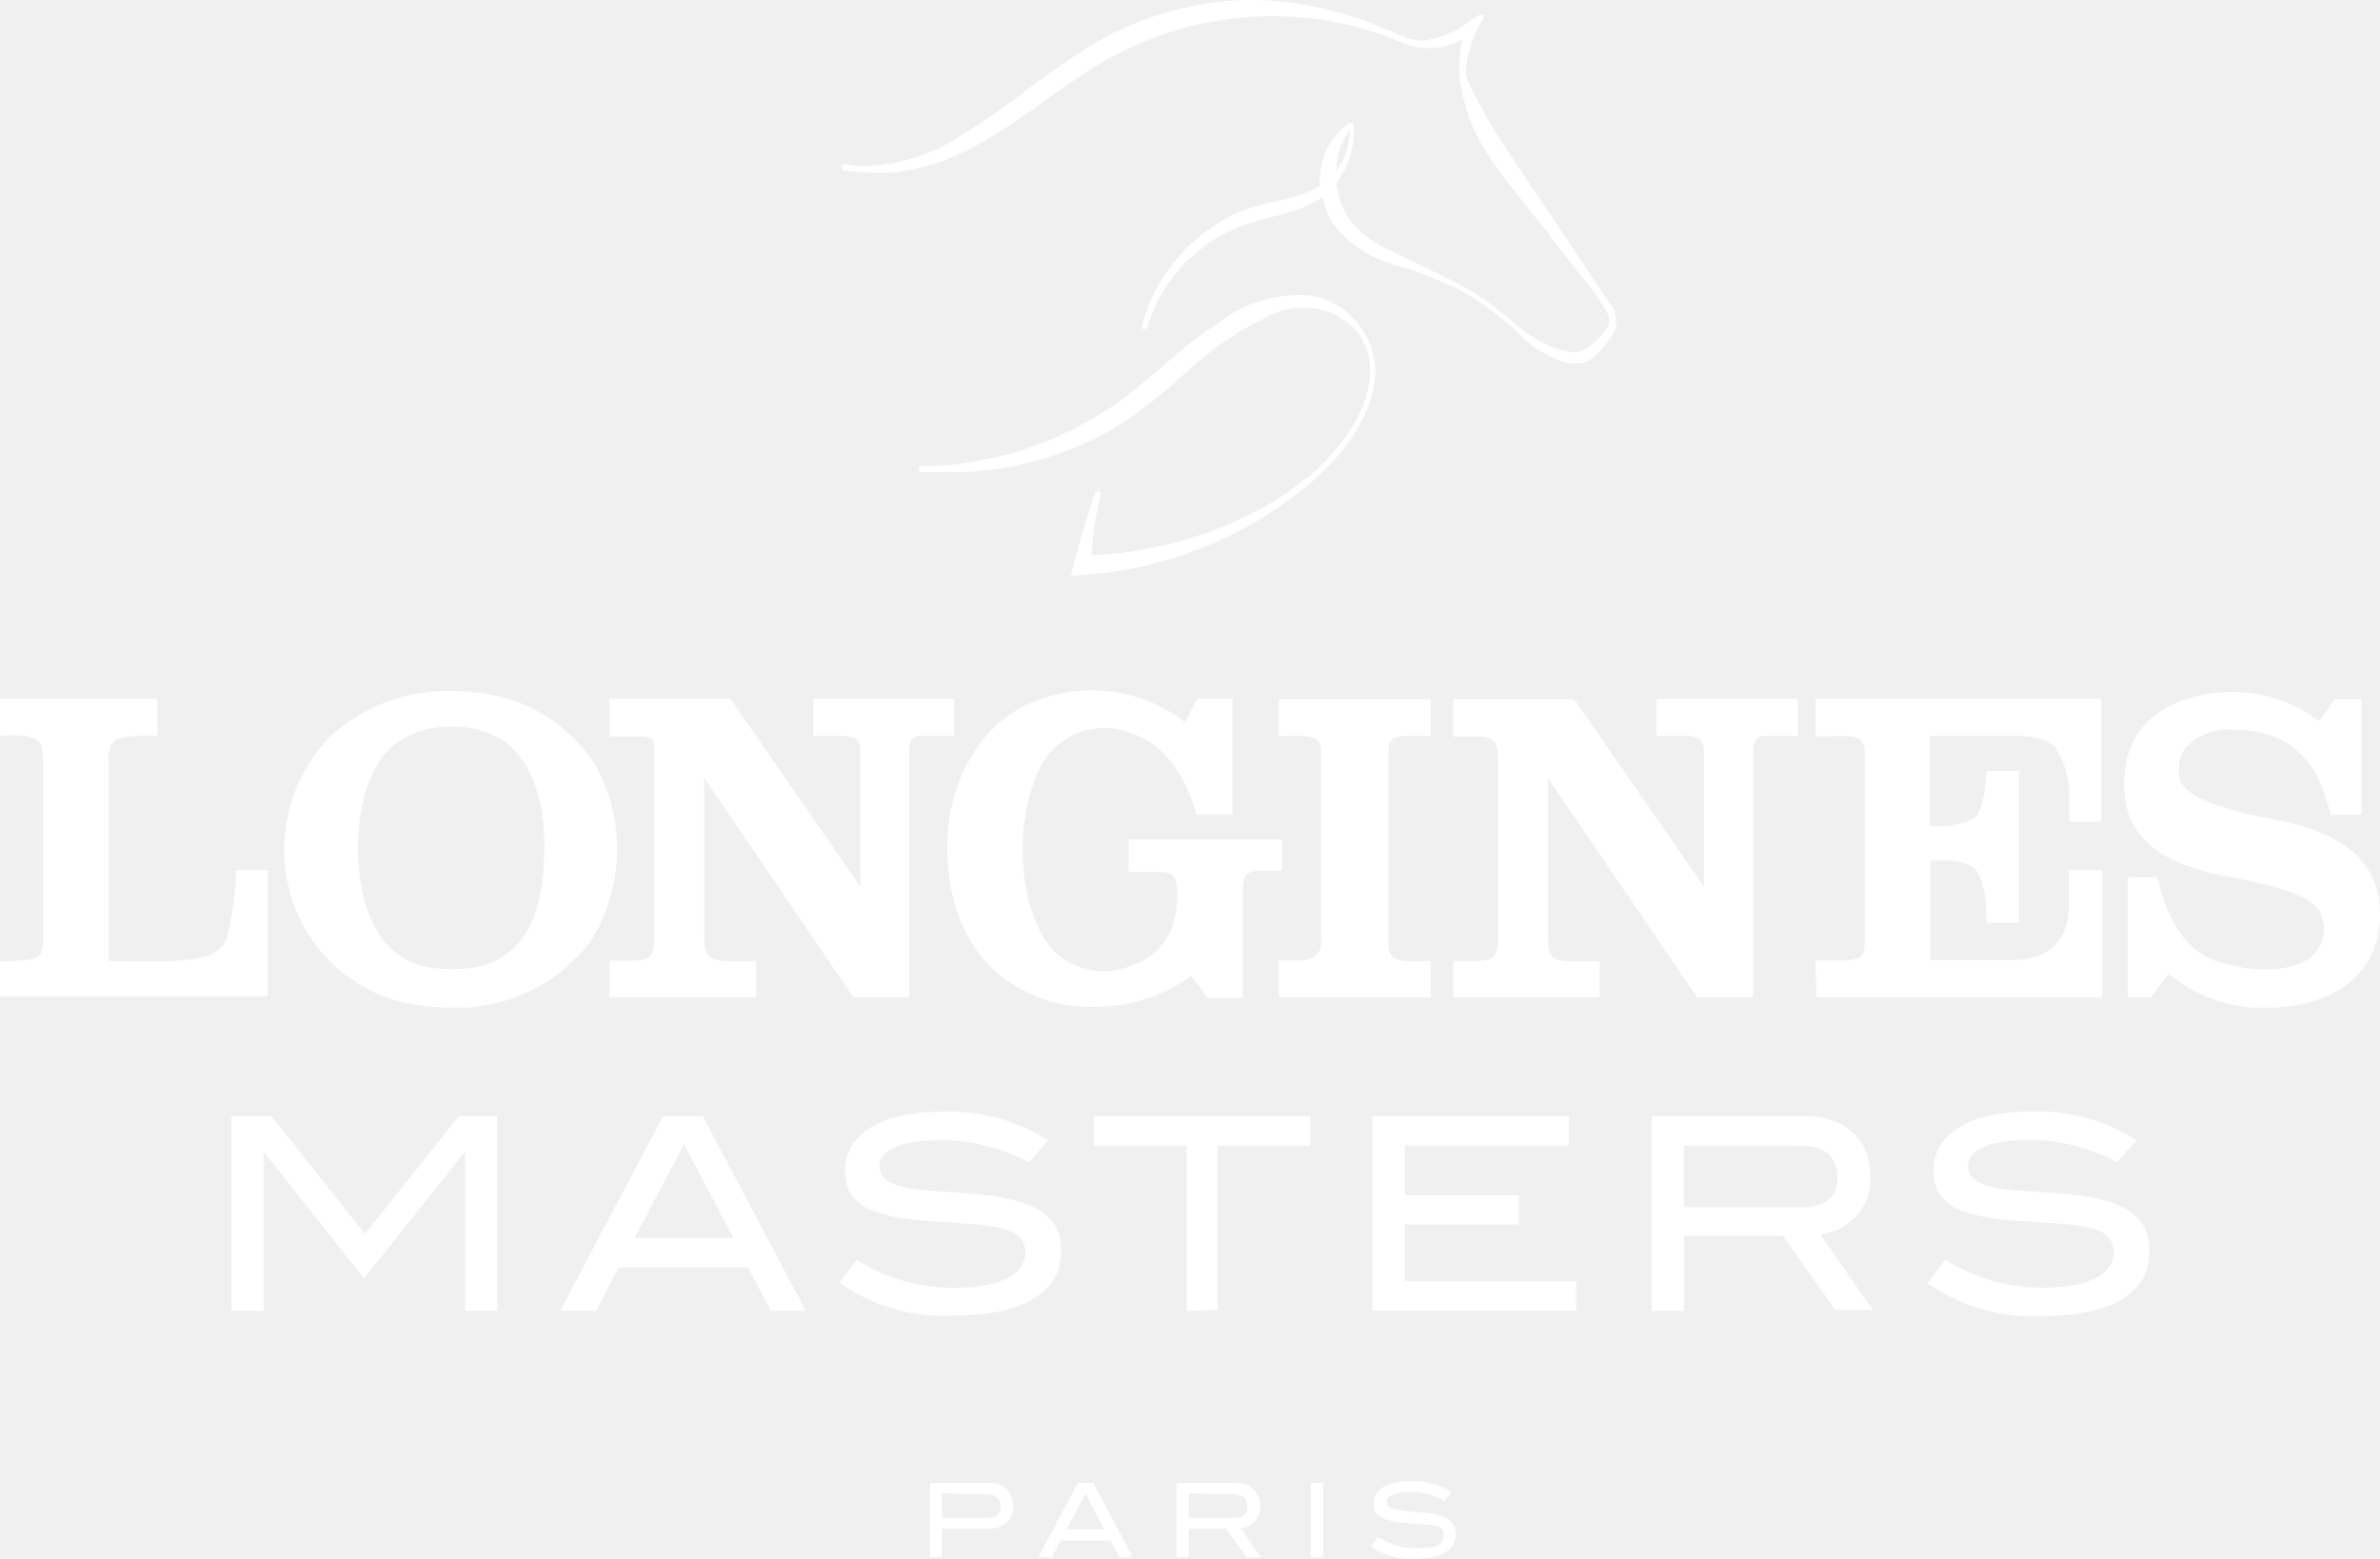
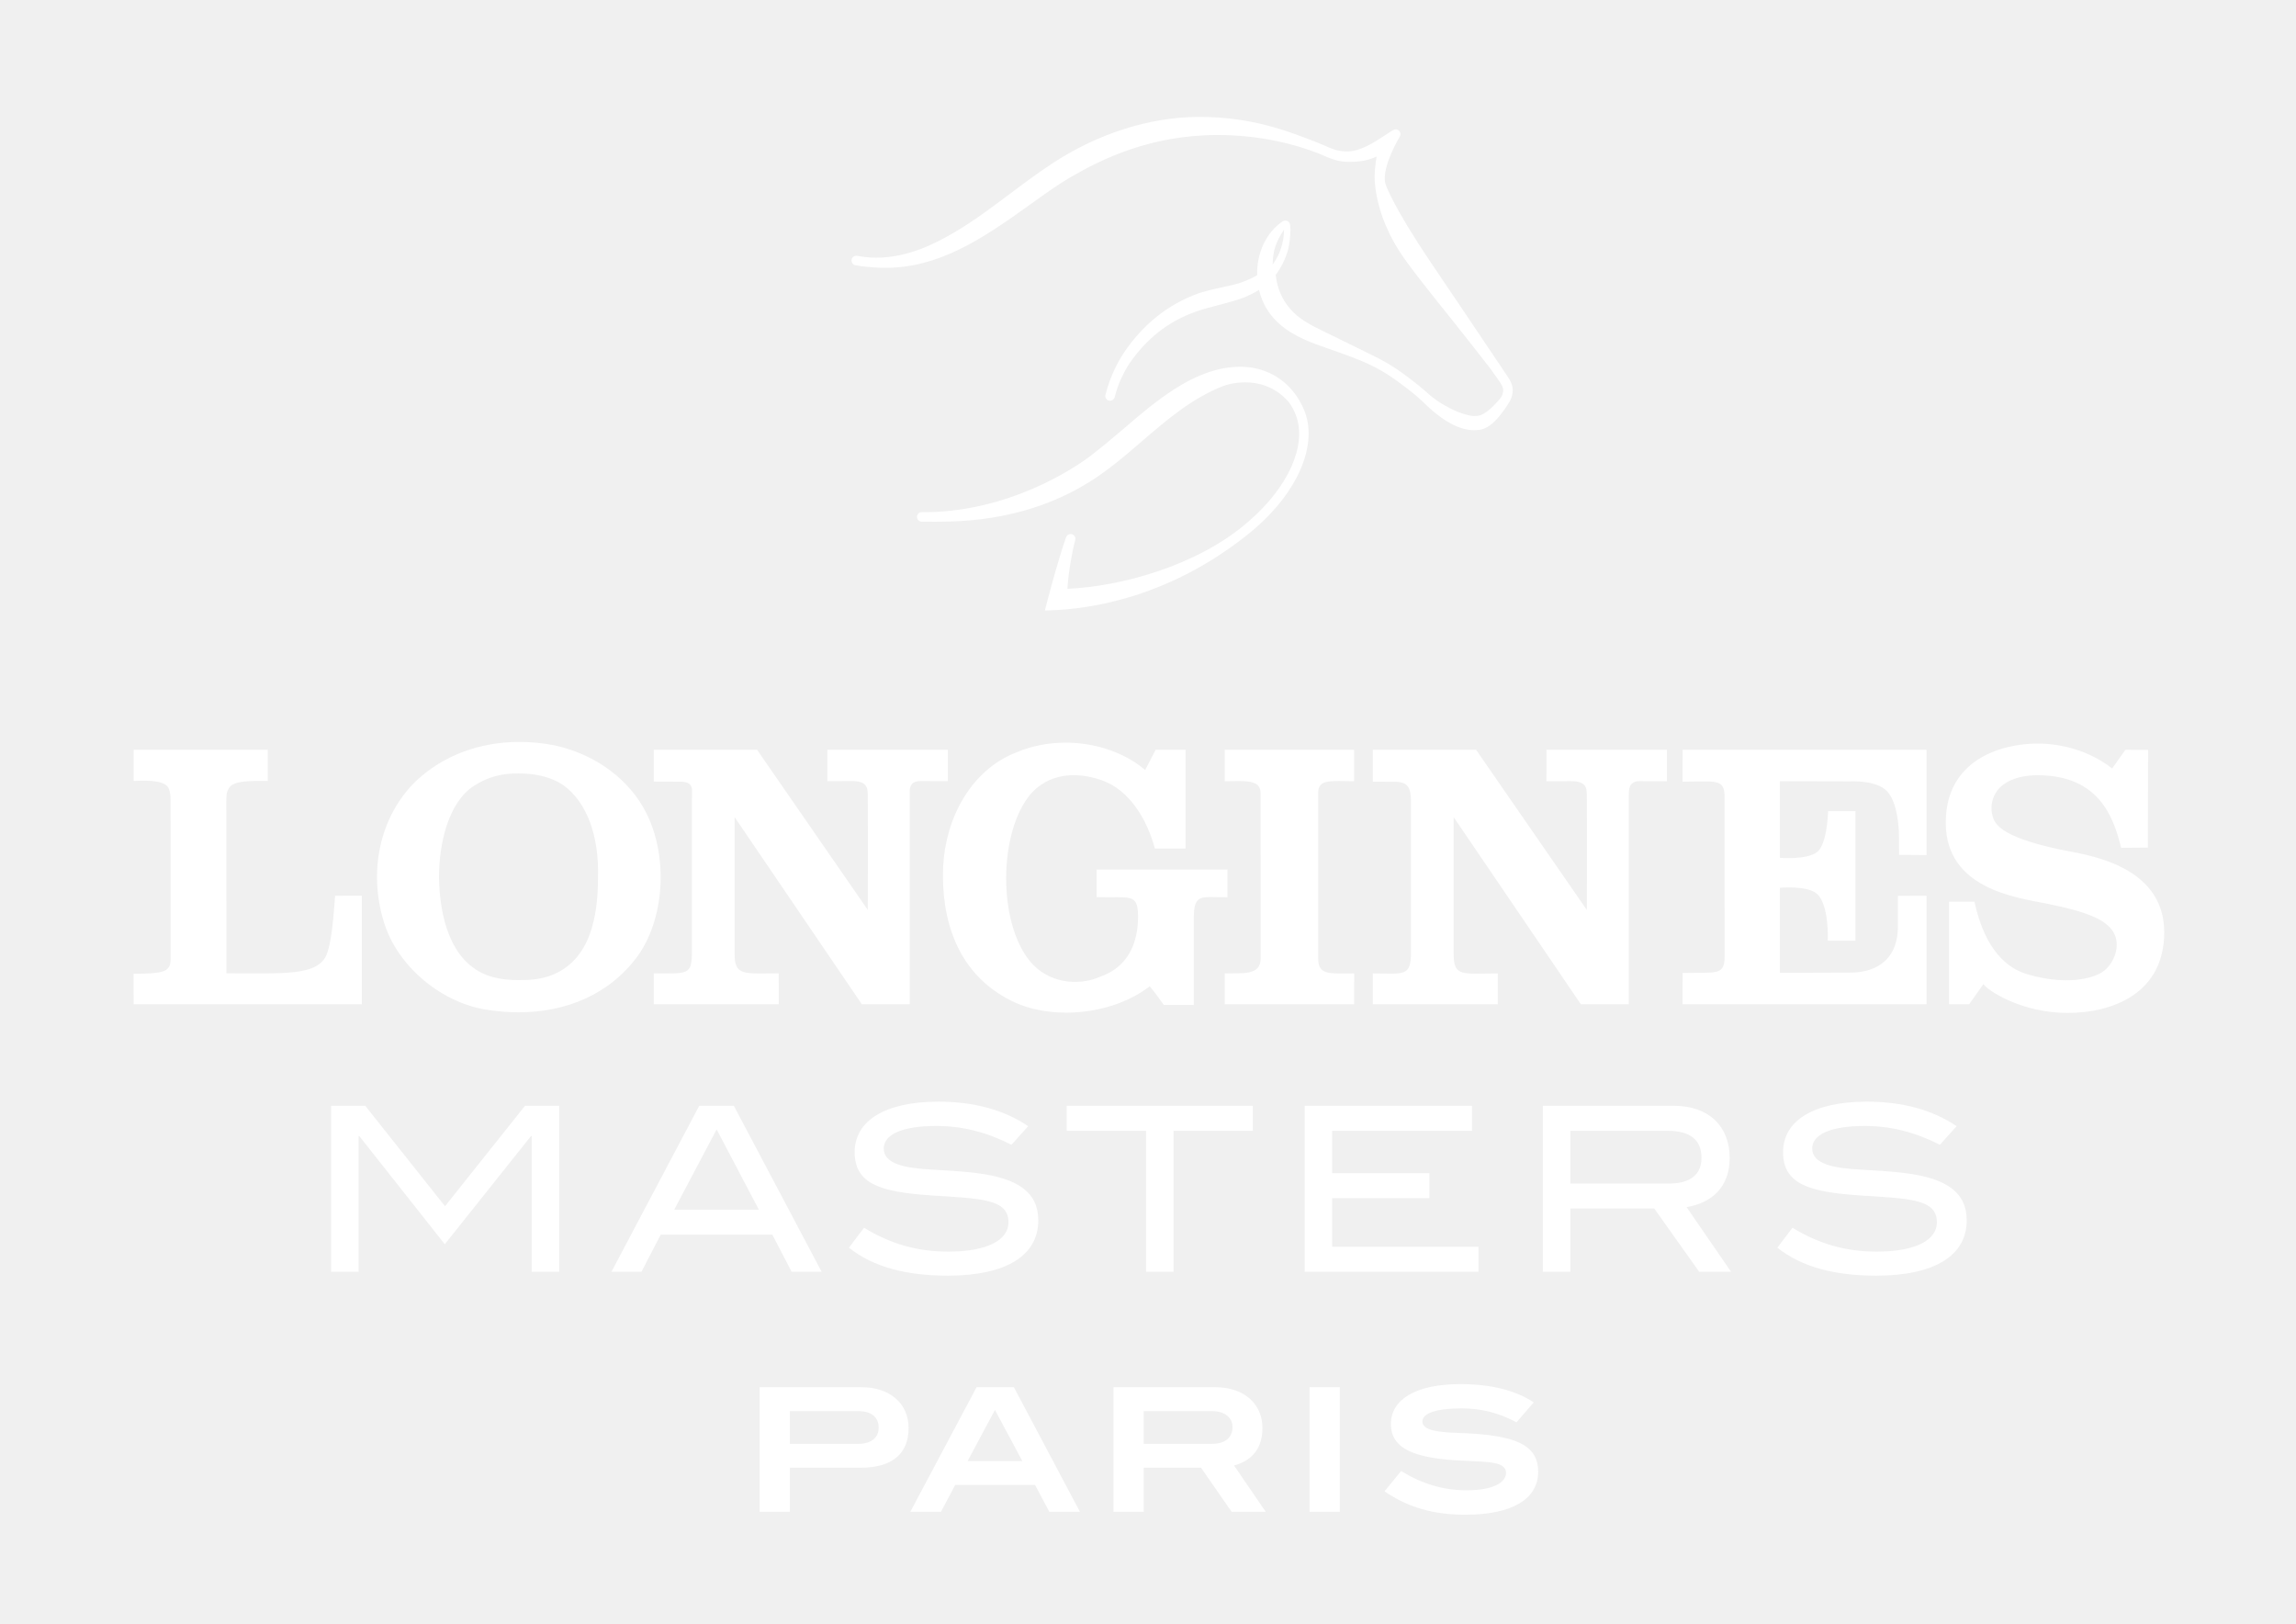
- <svg xmlns="http://www.w3.org/2000/svg" id="Calque_1" data-name="Calque 1" viewBox="0 0 135.72 88.88">
-   <defs>
-     <style>.cls-1{fill:#fff;}</style>
-   </defs>
-   <path class="cls-1" d="M128.47,32.11a1.38,1.38,0,0,0-.33-1.27L124.91,26c-1.17-1.73-2.28-3.37-2.76-4.12a28.09,28.09,0,0,1-2.08-3.7,1.6,1.6,0,0,1-.15-.49,6.46,6.46,0,0,1,1-3.1l0-.22-.21,0-.57.36a5.21,5.21,0,0,1-2.63,1.1,3.24,3.24,0,0,1-.71-.08,4.42,4.42,0,0,1-.53-.18s-.57-.25-.77-.33a20,20,0,0,0-7.93-1.73,18.19,18.19,0,0,0-9.83,3.12c-.94.62-1.83,1.28-2.82,2a41.58,41.58,0,0,1-3.66,2.55A10.74,10.74,0,0,1,85.84,23H85.4a8.44,8.44,0,0,1-.88-.11.17.17,0,0,0-.2.14.17.17,0,0,0,.13.2c.38.07.59.09.79.1h.13a10.2,10.2,0,0,0,1.06.05c3.52,0,6.33-1.83,9.65-4.22l.09-.07c.79-.56,1.76-1.26,2.65-1.79a19.33,19.33,0,0,1,10-2.86,19.07,19.07,0,0,1,6.8,1.23l.66.28a4.92,4.92,0,0,0,.54.19,3.21,3.21,0,0,0,.72.11,3.92,3.92,0,0,0,2.2-.48,7.39,7.39,0,0,0-.17,2.1,10.13,10.13,0,0,0,1.62,4.46c.62,1,2.22,3,3.51,4.57l0,.06c.65.81,2.34,3,2.55,3.24l.53.75,0,.07c.33.46.36.69.28,1l-.09.23a2.6,2.6,0,0,1-.33.41l0,0c-.66.73-1.1.91-1.36.93a1.87,1.87,0,0,1-.55,0,7,7,0,0,1-2.88-1.5,20.16,20.16,0,0,0-1.75-1.4,13.48,13.48,0,0,0-2.1-1.23l-2.24-1.1-.44-.21L116,28l-.13-.07a6.64,6.64,0,0,1-2.32-1.58,4.17,4.17,0,0,1-1-2.41,5,5,0,0,0,.82-1.62,5.29,5.29,0,0,0,.16-1,3,3,0,0,0,0-.64l-.1-.14-.18,0a4.08,4.08,0,0,0-1.64,3.58,6.08,6.08,0,0,1-1.11.52,9.46,9.46,0,0,1-1.3.34,12.59,12.59,0,0,0-1.91.52A9.91,9.91,0,0,0,103,28.86a9.09,9.09,0,0,0-1.33,2.54c-.08.23-.15.47-.21.71a.17.17,0,0,0,.12.21l.21-.12c0-.16.13-.49.21-.69a7.67,7.67,0,0,1,1-1.88,9,9,0,0,1,4.69-3.41c.27-.09.66-.19,1.08-.3a16,16,0,0,0,1.95-.59,7,7,0,0,0,1.06-.57,4.26,4.26,0,0,0,.63,1.58,6.23,6.23,0,0,0,3.18,2.18l.77.27.12,0c1.18.41,2,.73,2.54,1a11.23,11.23,0,0,1,2,1.17,18.88,18.88,0,0,1,1.72,1.38l.11.1a6.24,6.24,0,0,0,2.9,1.8,2.5,2.5,0,0,0,.4,0l.32,0c.7-.09,1.24-.82,1.6-1.31a5.79,5.79,0,0,0,.36-.56,1.27,1.27,0,0,0,.12-.3m-16-8.79a4.2,4.2,0,0,1,.17-1.2,4.53,4.53,0,0,1,.59-1.15,4.16,4.16,0,0,1-.21,1.27,4.09,4.09,0,0,1-.56,1.09m-42.21,65,1.29-2.48H79l1.29,2.48h2l-5.87-11.1H74.15l-5.87,11.1Zm2.19-4.15,2.83-5.36,2.82,5.36Zm12.69,1.21-1,1.33a10.32,10.32,0,0,0,6.6,1.87c3.94,0,6.05-1.36,6.05-3.69,0-1.85-1.32-2.8-4.08-3.15-2.25-.29-4.07-.15-5.29-.59-.64-.23-1-.56-1-1.07,0-.92,1.21-1.5,3.51-1.5a10.83,10.83,0,0,1,5,1.26l1.12-1.24a10.49,10.49,0,0,0-6-1.64c-3.6,0-5.59,1.3-5.59,3.37s1.71,2.67,5.13,2.89c3.26.22,5.15.22,5.15,1.79,0,1.19-1.41,2-4,2a10.39,10.39,0,0,1-5.61-1.59m7.56,12.72H89.36v4.23h.7v-1.61h2.52c1,0,1.54-.46,1.54-1.3a1.28,1.28,0,0,0-1.41-1.32m-.17.64c.57,0,.86.23.86.7s-.28.65-.82.65H90.06V98.7Zm5.26-.64-2.24,4.23h.77l.49-.95h2.85l.49.95h.77l-2.24-4.23Zm-.64,2.65,1.08-2.05,1.07,2.05Zm9.61-2.65h-3.34v4.23h.7v-1.61h2.14l1.15,1.61h.81l-1.13-1.65a1.2,1.2,0,0,0,1.1-1.25,1.28,1.28,0,0,0-1.43-1.33m-.17.64c.6,0,.88.23.88.7s-.29.65-.82.65h-2.53V98.7Zm5.19-.64h-.7v4.23h.7Zm3.12,3.11-.39.51a4,4,0,0,0,2.52.71c1.51,0,2.31-.52,2.31-1.41,0-.71-.5-1.07-1.55-1.21a14.56,14.56,0,0,1-2-.22c-.25-.09-.37-.22-.37-.41,0-.35.47-.57,1.34-.57a4.14,4.14,0,0,1,1.92.48l.42-.47A4,4,0,0,0,116.8,98c-1.37,0-2.13.5-2.13,1.29s.65,1,2,1.11,2,.08,2,.68-.54.75-1.54.75a4,4,0,0,1-2.14-.61M88.73,40.28a.17.17,0,0,0,.17.17h1.24a18.54,18.54,0,0,0,9.92-2.62,29.25,29.25,0,0,0,3.59-2.77,19.67,19.67,0,0,1,5.45-3.71,4.46,4.46,0,0,1,1.59-.27,3.92,3.92,0,0,1,3,1.32,3.41,3.41,0,0,1,.58,1c.74,2.06-.52,4.9-3.2,7.23l-.17.14-.06,0c-3.4,2.9-8.6,4.31-12.26,4.42a18.13,18.13,0,0,1,.53-3.48l-.1-.2-.22.1c-.42,1.19-1,3.19-1.36,4.67l0,.07h.07A22.44,22.44,0,0,0,111,41.12l.23-.2c2.79-2.42,4.09-5.4,3.3-7.6a4.93,4.93,0,0,0-.61-1.15A4.31,4.31,0,0,0,111,30.37a7.55,7.55,0,0,0-5,1.43,30.24,30.24,0,0,0-3.38,2.63c-.82.7-1.54,1.29-2.2,1.81a20.06,20.06,0,0,1-10.6,3.85H88.9a.17.17,0,0,0-.17.17M94.6,69.95a8.06,8.06,0,0,0,4.13,1,9.27,9.27,0,0,0,5.52-1.76c.35.4.65.85.95,1.25h2v-6c0-1.55.59-1.22,2.25-1.25V61.4H100.7v1.84c2.26.07,2.75-.3,2.78,1.26,0,3.26-2.11,3.88-2.56,4.07a4,4,0,0,1-4.65-1c-2.18-2.62-2.12-8.65,0-11.2a4.16,4.16,0,0,1,4.65-1c2,.65,3.15,2.75,3.65,4.6h2.05v-6.6h-2l-.7,1.35a8.64,8.64,0,0,0-8.55-1.2c-3.15,1.2-4.8,4.5-5,7.65-.15,3.55.95,7,4.15,8.75m11.24,18.33V78.86h5.3V77.19H98.71v1.67H104v9.42ZM55.2,55.5A9.28,9.28,0,0,0,53,64.85a8.89,8.89,0,0,0,7.1,6,13.68,13.68,0,0,0,1.92.14,9.52,9.52,0,0,0,8-3.79,9.88,9.88,0,0,0,.35-9.9,9,9,0,0,0-6-4.15,12.27,12.27,0,0,0-2.39-.22A9.93,9.93,0,0,0,55.2,55.5m1.55,6.45c0-2.32.64-5.06,2.35-6.15a5.08,5.08,0,0,1,3-.82,5.22,5.22,0,0,1,3,.82c1.47,1.09,2.35,3.27,2.27,6.15,0,2.6-.51,5.51-3.12,6.52a6,6,0,0,1-2.21.32,5.79,5.79,0,0,1-2.24-.39c-2.32-1-3-3.85-3.06-6.45M51.82,77.19H49.54v11.1h1.84V79.21h0l5.72,7.23,5.76-7.23h0v9.07h1.84V77.19H62.5L57.15,83.9Zm-9.28-8.85s0-11.13,0-11.47a1.42,1.42,0,0,1,.21-.95c.32-.47,1.36-.44,2.57-.44V53.39h-9v2.08c.34,0,2.09-.16,2.34.5a2.1,2.1,0,0,1,.13.88v10a2.37,2.37,0,0,1-.09,1c-.17.31-.39.5-2.38.5,0,.85,0,2,0,2H51.6V63.15H49.81A18.49,18.49,0,0,1,49.28,67c-.54,1.58-2.94,1.34-6.74,1.35M85.41,56.57c0,2.84,0,7.53,0,7.53L78,53.39h-6.9v2.13H73c.84.08.64.52.65,1.36v10c0,1.6-.3,1.44-2.55,1.44V70.4h8.35V68.34c-2.27,0-2.95.2-2.95-1.28V57.89L85,70.4h3.2V56.49c0-.42-.08-1,.72-1h1.83v-2.1H82.71v2.1h1.58c1.16,0,1.12.51,1.12,1.08m30.11,10.77V56.27c0-.94.87-.78,2.4-.77v-2.1h-8.65v2.1c1.29,0,2.4-.17,2.4.8v11c0,1.18-1.25,1-2.4,1V70.4h8.65V68.34c-1.67,0-2.4.14-2.4-1m-.91,20.94h11.61V86.61h-9.77V83.36h6.5V81.69h-6.5V78.86h9.35V77.19H114.61Zm10-21.22V57.9l8.5,12.5h3.2V56.49c0-.4,0-1,.72-1h1.83v-2.1h-8.05v2.1h1.58c1.15,0,1.12.51,1.12,1.08,0,2.84,0,7.53,0,7.53l-7.4-10.7h-6.9v2.13h1.48c1,0,1.06.52,1.08,1.36v10c0,1.69-.46,1.44-2.55,1.44V70.4h8.35V68.34c-2.35,0-2.95.25-2.95-1.28m15.3,3.34h16.31V63.15h-1.92v2.06c0,2.44-1.74,3.11-3.32,3.07h-4.57V62.62s1.85-.18,2.5.42c.8.75.7,3.11.7,3.11h1.85V57.5H149.6s0,2.19-.73,2.73a4.76,4.76,0,0,1-2.49.39V55.49h4.57c.32,0,1.88-.08,2.59.65a5.15,5.15,0,0,1,.8,3.06c0,.79,0,1.19,0,1.19l1.84,0v-7H139.87v2.13c2.19,0,2.81-.23,2.81,1V67.18c0,1.33-.52,1.08-2.81,1.13Zm19,14.45c0-1.85-1.32-2.8-4.07-3.15-2.25-.29-4.07-.15-5.29-.59-.64-.23-1-.56-1-1.07,0-.92,1.21-1.5,3.51-1.5a10.81,10.81,0,0,1,5,1.26l1.12-1.24a10.5,10.5,0,0,0-6-1.64c-3.6,0-5.59,1.3-5.59,3.37s1.72,2.67,5.13,2.89,5.15.22,5.15,1.79c0,1.19-1.41,2-4,2a10.4,10.4,0,0,1-5.61-1.59l-1,1.33a10.31,10.31,0,0,0,6.6,1.87c3.94,0,6.05-1.36,6.05-3.69m1.71-27.12a2,2,0,0,1,.3-1.55,3.2,3.2,0,0,1,2.73-1.08c4.15,0,5.09,2.87,5.59,4.85H171V53.4h-1.52l-.89,1.25a8.14,8.14,0,0,0-5-1.66c-2.41,0-6.13,1.06-6.13,5.28,0,4.43,4.75,5,6.79,5.42,2.75.55,3.93,1.09,4.41,1.89a2.11,2.11,0,0,1-.61,2.59c-.72.57-2.62,1-5.12.24-2.25-.66-3.15-3-3.55-4.85h-1.7V70.4H159l1-1.35A8.34,8.34,0,0,0,165.59,71c3.11,0,6.47-1.36,6.47-5.39,0-4.61-5.42-5.21-6.9-5.52-4.31-.91-4.46-1.84-4.59-2.35M139.28,77.19h-8.75v11.1h1.84V84H138l3,4.23h2.13l-3-4.32A3.13,3.13,0,0,0,143,80.68c0-2.15-1.41-3.49-3.74-3.49m-.44,1.67c1.55,0,2.3.6,2.3,1.82s-.75,1.7-2.13,1.7h-6.63V78.86Z" transform="translate(-36.34 -13.52)" />
+ <svg xmlns="http://www.w3.org/2000/svg" xmlns:xlink="http://www.w3.org/1999/xlink" version="1.1" id="Calque_1" x="0px" y="0px" width="841.89px" height="595.276px" viewBox="0 0 841.89 595.276" enable-background="new 0 0 841.89 595.276" xml:space="preserve">
+   <g>
+     <defs>
+       <rect id="SVGID_1_" width="841.89" height="595.276" />
+     </defs>
+     <clipPath id="SVGID_2_">
+       <use xlink:href="#SVGID_1_" overflow="visible" />
+     </clipPath>
+     <path clip-path="url(#SVGID_2_)" fill="#FFFFFF" d="M657.264,450.116l-5.554,7.313c8.828,6.976,20.763,10.251,36.233,10.251   c21.6,0,33.2-7.48,33.2-20.252c0-10.177-7.228-15.386-22.354-17.321c-12.363-1.591-22.363-0.837-29.005-3.19   c-3.526-1.256-5.294-3.106-5.294-5.89c0-5.042,6.643-8.231,19.247-8.231c9.582,0,18.493,2.27,27.572,6.893l6.14-6.809   c-8.827-5.974-19.842-8.995-32.949-8.995c-19.758,0-30.688,7.143-30.688,18.493c0,11.684,9.414,14.623,28.158,15.888   c17.907,1.173,28.243,1.173,28.243,9.833c0,6.558-7.73,10.762-22.188,10.762C676.929,458.86,667.012,456.08,657.264,450.116    M730.502,298.635c-0.475-1.879-0.54-5.311,1.637-8.502c2.168-3.181,7.163-5.916,14.978-5.916   c22.772,0,27.953,15.702,30.651,26.604l9.805-0.073l0.075-35.833l-8.316-0.028l-4.856,6.856   c-7.451-5.898-17.442-9.135-27.358-9.135c-13.2,0-33.656,5.833-33.656,28.996c0,24.335,26.056,27.488,37.238,29.721   c15.069,3.005,21.562,6.01,24.195,10.346c2.893,4.771,0.418,11.218-3.341,14.204c-3.98,3.135-14.353,5.366-28.084,1.33   c-12.353-3.646-17.256-16.483-19.479-26.614h-9.331v37.582h7.396l5.229-7.404c1.442,2.354,14.01,10.586,30.782,10.586   c17.042,0,35.507-7.461,35.507-29.563c0-25.274-29.749-28.558-37.87-30.27C732.027,306.524,731.228,301.407,730.502,298.635    M695.915,328.432v11.312c-0.093,13.386-9.526,17.042-18.196,16.827l-25.069,0.083v-31.181c0,0,10.158-0.968,13.712,2.326   c4.399,4.111,3.852,17.051,3.852,17.051h10.149v-47.461l-10.047-0.019c0,0-0.242,12.019-4.011,14.987   c-3.776,2.967-13.655,2.14-13.655,2.14v-28.094l25.052,0.057c1.776,0,10.316-0.456,14.215,3.599   c3.674,3.843,4.399,12.605,4.399,16.801c0,4.335,0.027,6.548,0.027,6.548l10.084,0.076v-38.597h-89.442l-0.047,11.684   c12,0,15.433-1.284,15.414,5.517l0.028,58.419c0,7.293-2.884,5.926-15.396,6.195l-0.047,11.47h89.489v-39.777L695.915,328.432z    M611.291,414.563c8.484,0,12.604,3.274,12.604,10c0,5.963-4.12,9.33-11.684,9.33h-36.4v-19.33H611.291z M613.719,405.4h-47.991   v60.856h10.084v-23.2h30.764l16.475,23.2h11.692l-16.307-23.702c9.069-1.517,15.795-7.237,15.795-17.991   C634.23,412.795,626.501,405.4,613.719,405.4 M581.857,292.31c0.103,15.591,0,41.294,0,41.294l-40.609-58.718h-37.862v11.684   l8.099,0.037c5.313,0,5.818,2.847,5.894,7.47v54.885c0,9.293-2.521,7.916-13.992,7.916v11.293h45.821l-0.01-11.293   c-12.889,0-16.173,1.377-16.173-7.032v-50.271c15.643,23.043,46.639,68.597,46.639,68.597h17.571v-76.298   c0-2.177-0.111-5.489,3.944-5.489l10.038,0.028v-11.526h-44.168l-0.01,11.526l8.67-0.028   C582.052,286.263,581.857,289.194,581.857,292.31 M539.75,405.4h-61.358v60.856h63.713v-9.163H488.48V439.27h35.642v-9.163H488.48   v-15.544h51.27V405.4z M483.359,351.38l-0.01-60.745c0-5.135,4.754-4.251,13.182-4.223v-11.526H449.07v11.526   c7.079,0,13.163-0.912,13.163,4.363l0.026,60.605c0,6.465-6.874,5.273-13.189,5.498v11.293h47.461l0.022-11.293   C487.405,356.878,483.359,357.623,483.359,351.38 M318.194,292.291c0.09,15.591,0,41.284,0,41.284l-40.608-58.716h-37.865v11.684   l10.402,0.038c4.612,0.437,3.516,2.855,3.591,7.46v54.903c0,8.753-1.672,7.908-13.993,7.908v11.302h45.824l-0.014-11.302   c-12.466,0-16.175,1.088-16.175-7.033v-50.271c15.642,23.052,46.642,68.605,46.642,68.605h17.561v-76.309   c0-2.269-0.409-5.488,3.953-5.488l10.04,0.028v-11.526h-44.175l-0.005,11.526l8.668-0.028   C318.389,286.235,318.194,289.175,318.194,292.291 M219.274,321.79c-0.023,14.27-2.782,30.252-17.138,35.785   c-3.8,1.462-7.958,1.769-12.095,1.749c-4.093-0.018-8.484-0.511-12.275-2.13c-12.725-5.46-16.523-21.135-16.797-35.404   c-0.026-12.726,3.5-27.73,12.893-33.74c5.162-3.312,10.244-4.558,16.316-4.493c5.963,0.009,11.875,1.144,16.656,4.493   C214.916,294.059,219.746,306.003,219.274,321.79 M235.872,296.003c-7.133-12.345-19.757-20.028-32.65-22.763   c-4.395-0.856-8.786-1.265-13.111-1.237c-14.045,0.074-27.373,4.753-37.649,14.399c-13.448,13.172-17.289,33.202-11.799,51.313   c4.94,16.734,21.675,30.447,38.962,32.643c3.527,0.512,7.044,0.771,10.505,0.771c17.276,0,33.307-6.399,43.823-20.8   C244.379,335.51,244.927,311.65,235.872,296.003 M417.314,335.818c-0.033,17.897-11.57,21.284-14.056,22.345   c-8.359,3.553-19.084,2.056-25.51-5.666c-11.958-14.372-11.612-47.433,0.186-61.424c6.312-7.134,15.784-8.437,25.519-5.209   c10.974,3.563,17.286,15.088,20.023,25.238h11.259v-36.215h-10.981l-3.845,7.405c-7.982-6.744-18.951-10.158-29.786-10.018   c-5.922,0.074-11.799,1.209-17.124,3.432c-17.288,6.586-26.342,24.697-27.165,41.982c-0.826,19.479,5.214,38.14,22.775,48.02   c6.493,3.822,14.502,5.6,22.628,5.554c11.098-0.066,22.4-3.489,30.321-9.675c1.918,2.194,3.567,4.66,5.209,6.856h10.972   l0.01-32.663c0.158-8.482,3.251-6.688,12.344-6.845v-10.149h-48.01v10.112C414.469,329.268,417.141,327.24,417.314,335.818    M336.231,189.511c0,0.962,0.781,1.748,1.746,1.748h1.317c1.028,0.005,2.433,0.01,3.563,0.01c1.051,0,1.681-0.005,1.851-0.01   c20.781-0.023,39.119-4.869,54.503-14.414c7.11-4.4,13.477-9.883,19.642-15.191c8.901-7.651,18.105-15.567,29.455-20.051   c1.093-0.428,4.083-1.428,8.344-1.428c4.288,0,10.466,1.196,15.619,6.902c1.312,1.456,2.438,3.824,3.005,5.406   c3.897,10.906-2.865,26.009-17.224,38.479c-0.274,0.237-0.559,0.474-0.842,0.716l-0.381,0.326   c-18.075,15.381-45.816,23.04-65.425,23.858c0.247-5.228,1.69-13.668,2.854-17.881c0.241-0.87-0.221-1.777-1.077-2.093   c-0.186-0.07-0.381-0.108-0.582-0.108c-0.732,0-1.418,0.47-1.667,1.14c-2.323,6.484-5.367,17.417-7.444,25.491l-0.356,1.405   l1.446-0.038c15.112-0.409,44.883-4.725,74.492-29.09c0.433-0.359,0.852-0.722,1.266-1.084   c15.455-13.414,22.613-30.019,18.232-42.299c-0.438-1.237-1.47-3.735-3.423-6.488c-5.317-7.516-12.703-9.563-16.643-10.112   c-8.73-1.055-17.749,1.508-27.819,7.93c-6.693,4.261-12.703,9.424-18.519,14.419c-4.458,3.819-8.368,7.033-11.949,9.824   c-2.535,1.972-25.654,19.298-57.264,20.805c-1.53,0.069-2.935,0.079-4.362,0.079h-0.613   C337.017,187.762,336.231,188.544,336.231,189.511 M391.132,414.563h29.086v51.693h10.083v-51.693h29.084V405.4h-68.253V414.563z    M347.51,467.68c21.599,0,33.201-7.48,33.201-20.252c0-10.177-7.231-15.386-22.361-17.321c-12.356-1.591-22.358-0.837-28.996-3.19   c-3.53-1.256-5.297-3.106-5.297-5.89c0-5.042,6.639-8.231,19.246-8.231c9.584,0,18.496,2.27,27.573,6.893l6.135-6.809   c-8.826-5.974-19.838-8.995-32.949-8.995c-19.752,0-30.677,7.143-30.677,18.493c0,11.684,9.409,14.623,28.156,15.888   c17.905,1.173,28.244,1.173,28.244,9.833c0,6.558-7.735,10.762-22.195,10.762c-11.091,0-21.012-2.78-30.764-8.744l-5.548,7.313   C320.103,464.405,332.045,467.68,347.51,467.68 M247.232,443.475l15.547-29.424l15.47,29.424H247.232z M256.391,405.4   l-32.192,60.856h11.012l7.058-13.618h40.936l7.061,13.618h11.012L269.084,405.4H256.391z M131.742,416.498l31.354,39.666   l31.603-39.666h0.251v49.759h10.089V405.4h-12.528l-29.333,36.819l-29.25-36.819h-12.525v60.856h10.088v-49.759H131.742z    M83.028,356.833c0,0-0.042-61.071-0.042-62.913c0-2.53,0.091-3.73,1.109-5.191c1.777-2.567,7.477-2.428,14.084-2.428v-11.423   H49.007V286.3c1.89,0,11.483-0.865,12.864,2.772c0.473,1.256,0.687,2.168,0.687,4.847c0,2.028,0.005,55.043,0.005,55.043   c0,1.925,0.156,4.148-0.51,5.33c-0.949,1.665-2.14,2.716-13.075,2.716c0,4.633,0.029,11.154,0.029,11.154h83.684v-39.787   l-9.816,0.027c-0.549,7.136-1.149,15.945-2.898,21.015C116.977,358.097,103.842,356.749,83.028,356.833 M466.652,97.021   c0.056-2.503,0.339-4.67,0.953-6.558c0.665-2.052,1.67-3.944,3.228-6.275c-0.032,2.671-0.465,4.838-1.14,6.912   C469.117,92.905,468.242,94.695,466.652,97.021 M554.406,145.152c0.66-2.684,0.158-4.674-1.925-7.6l-0.095-0.153   c-3.58-5.335-12.46-18.55-17.511-26.029c-6.372-9.409-12.382-18.302-15.028-22.437c-5.362-8.377-9.046-14.935-11.27-20.052   c-0.391-0.888-0.651-1.6-0.754-2.423c-0.716-5.856,4.805-15.303,5.437-16.363c0.425-0.731,0.322-1.609-0.255-2.182   c-0.53-0.516-1.461-0.627-2.116-0.246c-0.977,0.572-2.027,1.26-3.153,2c-3.981,2.609-8.939,5.861-13.875,5.861   c-1.145,0-2.577-0.168-3.655-0.438c-0.605-0.14-1.61-0.488-2.768-0.949c-0.042-0.013-0.237-0.102-0.517-0.227   c-0.847-0.368-2.833-1.242-3.675-1.568c-11.386-4.446-24.298-9.484-43.517-9.484c-18.044,0-37.214,6.084-53.989,17.13   c-5.153,3.396-10.039,7.029-15.442,11.085c-6.367,4.776-12.949,9.721-19.889,13.837c-7.483,4.451-17.555,9.558-29.09,9.558   c-0.777,0-1.559-0.023-2.331-0.065c-1.004-0.065-3.128-0.321-4.682-0.609c-0.971-0.177-1.867,0.469-2.039,1.414   c-0.17,0.944,0.463,1.856,1.407,2.027c2.075,0.382,3.232,0.484,4.352,0.592l0.72,0.064c1.951,0.195,3.909,0.294,5.819,0.294   c19.409,0,34.88-10.038,53.087-23.155l0.495-0.358c4.254-3.064,9.547-6.883,14.38-9.697c11.393-6.647,29.381-15.484,53.928-15.484   c16.093,0,28.87,3.609,36.754,6.642c0.335,0.125,1.758,0.739,2.702,1.144c0.442,0.19,0.786,0.34,0.88,0.377   c0.967,0.395,1.916,0.73,2.995,1.051c1.145,0.33,2.8,0.577,4.121,0.614c0.372,0.005,0.726,0.014,1.069,0.014   c3.917,0,6.884-0.591,9.805-1.958c-0.423,2.362-0.958,6.381-0.609,10.055c0.801,8.308,3.81,16.614,8.954,24.689   c3.414,5.359,12.158,16.247,19.182,24.996l0.279,0.34c3.506,4.372,12.721,16.116,13.865,17.632c0.716,0.954,2.232,3.13,2.884,4.056   l0.288,0.405c1.637,2.311,1.749,3.297,1.386,4.763c-0.074,0.32-0.223,0.665-0.428,1.042c-0.382,0.679-1.395,1.772-1.702,2.092   l-0.177,0.201c-3.433,3.758-5.642,4.688-6.897,4.809c-1.014,0.098-1.964,0.061-2.755-0.098c-7.042-1.469-13.422-6.246-15.283-7.967   c-2.279-2.098-5.521-4.688-9.628-7.689c-3.274-2.39-7.386-4.804-11.587-6.786c-1.641-0.772-6.851-3.349-10.297-5.056l-1.893-0.939   c-0.772-0.382-1.572-0.768-2.34-1.135l-0.117-0.056c-0.618-0.302-1.223-0.595-1.776-0.865l-0.734-0.359   c-4.54-2.223-9.233-4.525-12.41-8.404c-2.911-3.311-4.763-7.693-5.204-12.34c1.911-2.526,3.433-5.571,4.409-8.814   c0.409-1.377,0.81-3.958,0.907-5.869c0.111-1.531,0.093-2.634-0.065-3.684c-0.098-0.67-0.465-1.168-1.037-1.405   c-0.581-0.247-1.187-0.182-1.726,0.181c-5.954,4.042-9.517,11.586-9.303,19.726c-1.693,1.038-3.563,1.795-5.488,2.544   c-1.675,0.651-4.251,1.214-6.986,1.805c-3.46,0.754-7.377,1.6-10.558,2.87c-9.609,3.827-17.472,9.93-24.041,18.651   c-3.963,5.265-6.844,11.312-8.556,17.973c-0.237,0.925,0.326,1.879,1.254,2.125c0.132,0.033,0.271,0.052,0.409,0.052   c0.795,0,1.535-0.568,1.725-1.312c0.228-0.893,0.719-2.624,1.096-3.661c1.314-3.632,3.223-7.283,5.237-10.009   c6.735-9.131,14.726-14.935,25.155-18.27c1.437-0.461,3.571-1.024,5.832-1.619c3.931-1.028,8.381-2.2,10.726-3.246   c1.404-0.633,3.21-1.475,4.889-2.503c0.665,2.824,1.814,5.489,3.325,7.73c4.475,6.652,11.461,9.908,17.698,12.22   c1.112,0.409,2.601,0.934,4.205,1.497l0.646,0.223c6.4,2.233,10.902,3.954,13.767,5.256c3.856,1.754,7.377,3.814,10.773,6.298   c3.098,2.265,6.623,4.902,9.293,7.423c0.148,0.14,0.335,0.321,0.567,0.549c2.483,2.409,9.061,8.809,16.232,10.024   c0.791,0.13,1.563,0.199,2.345,0.199c0.604,0,1.199-0.041,1.842-0.12c4.172-0.503,7.251-4.679,9.278-7.447   c0.605-0.814,1.619-2.381,2.046-3.186C554.071,146.217,554.249,145.771,554.406,145.152" />
+     <path clip-path="url(#SVGID_2_)" fill="#FFFFFF" d="M333.163,523.528c0,9.462-6.056,14.572-17.663,14.572h-25.863v16.148h-11.101   v-45.67h37.406C326.35,508.579,333.163,514.634,333.163,523.528 M322.187,523.465c0-3.911-2.649-6.118-7.507-6.118h-25.043v11.984   h25.107C319.412,529.332,322.187,527.061,322.187,523.465" />
+     <path clip-path="url(#SVGID_2_)" fill="#FFFFFF" d="M384.763,554.249l-5.237-9.841h-29.268l-5.236,9.841h-11.228l24.286-45.67   h13.687l24.223,45.67H384.763z M364.829,516.906L354.8,535.639h20.059L364.829,516.906z" />
+     <path clip-path="url(#SVGID_2_)" fill="#FFFFFF" d="M451.617,554.249L440.389,538.1h-21.006v16.148h-11.102v-45.67h37.407   c10.408,0,17.221,6.056,17.221,14.949c0,7.192-3.532,11.859-10.408,13.751l11.606,16.97H451.617z M451.933,523.213   c0-3.47-2.775-5.866-7.507-5.866h-25.043v11.984h25.106C449.22,529.332,451.933,526.998,451.933,523.213" />
+     <rect x="480.186" y="508.579" clip-path="url(#SVGID_2_)" fill="#FFFFFF" width="11.103" height="45.67" />
+     <path clip-path="url(#SVGID_2_)" fill="#FFFFFF" d="M536.008,516.337c-9.524,0-14.445,1.829-14.445,4.794   c0,1.577,1.325,2.648,3.975,3.28c4.353,1.071,10.219,0.757,17.283,1.388c14.319,1.325,21.195,4.794,21.195,13.752   c0,9.903-9.336,15.769-26.683,15.769c-11.418,0-20.88-2.522-29.647-8.579l6.056-7.442c7.821,4.794,15.579,7.064,24.097,7.064   c9.209,0,14.382-2.648,14.382-6.371c0-4.036-5.93-4.036-15.644-4.478c-17.789-0.757-26.557-4.29-26.557-13.437   c0-8.957,8.957-14.636,25.484-14.636c11.165,0,20.186,2.272,26.872,6.688l-6.309,7.316   C549.634,517.978,543.137,516.337,536.008,516.337" />
+   </g>
</svg>
